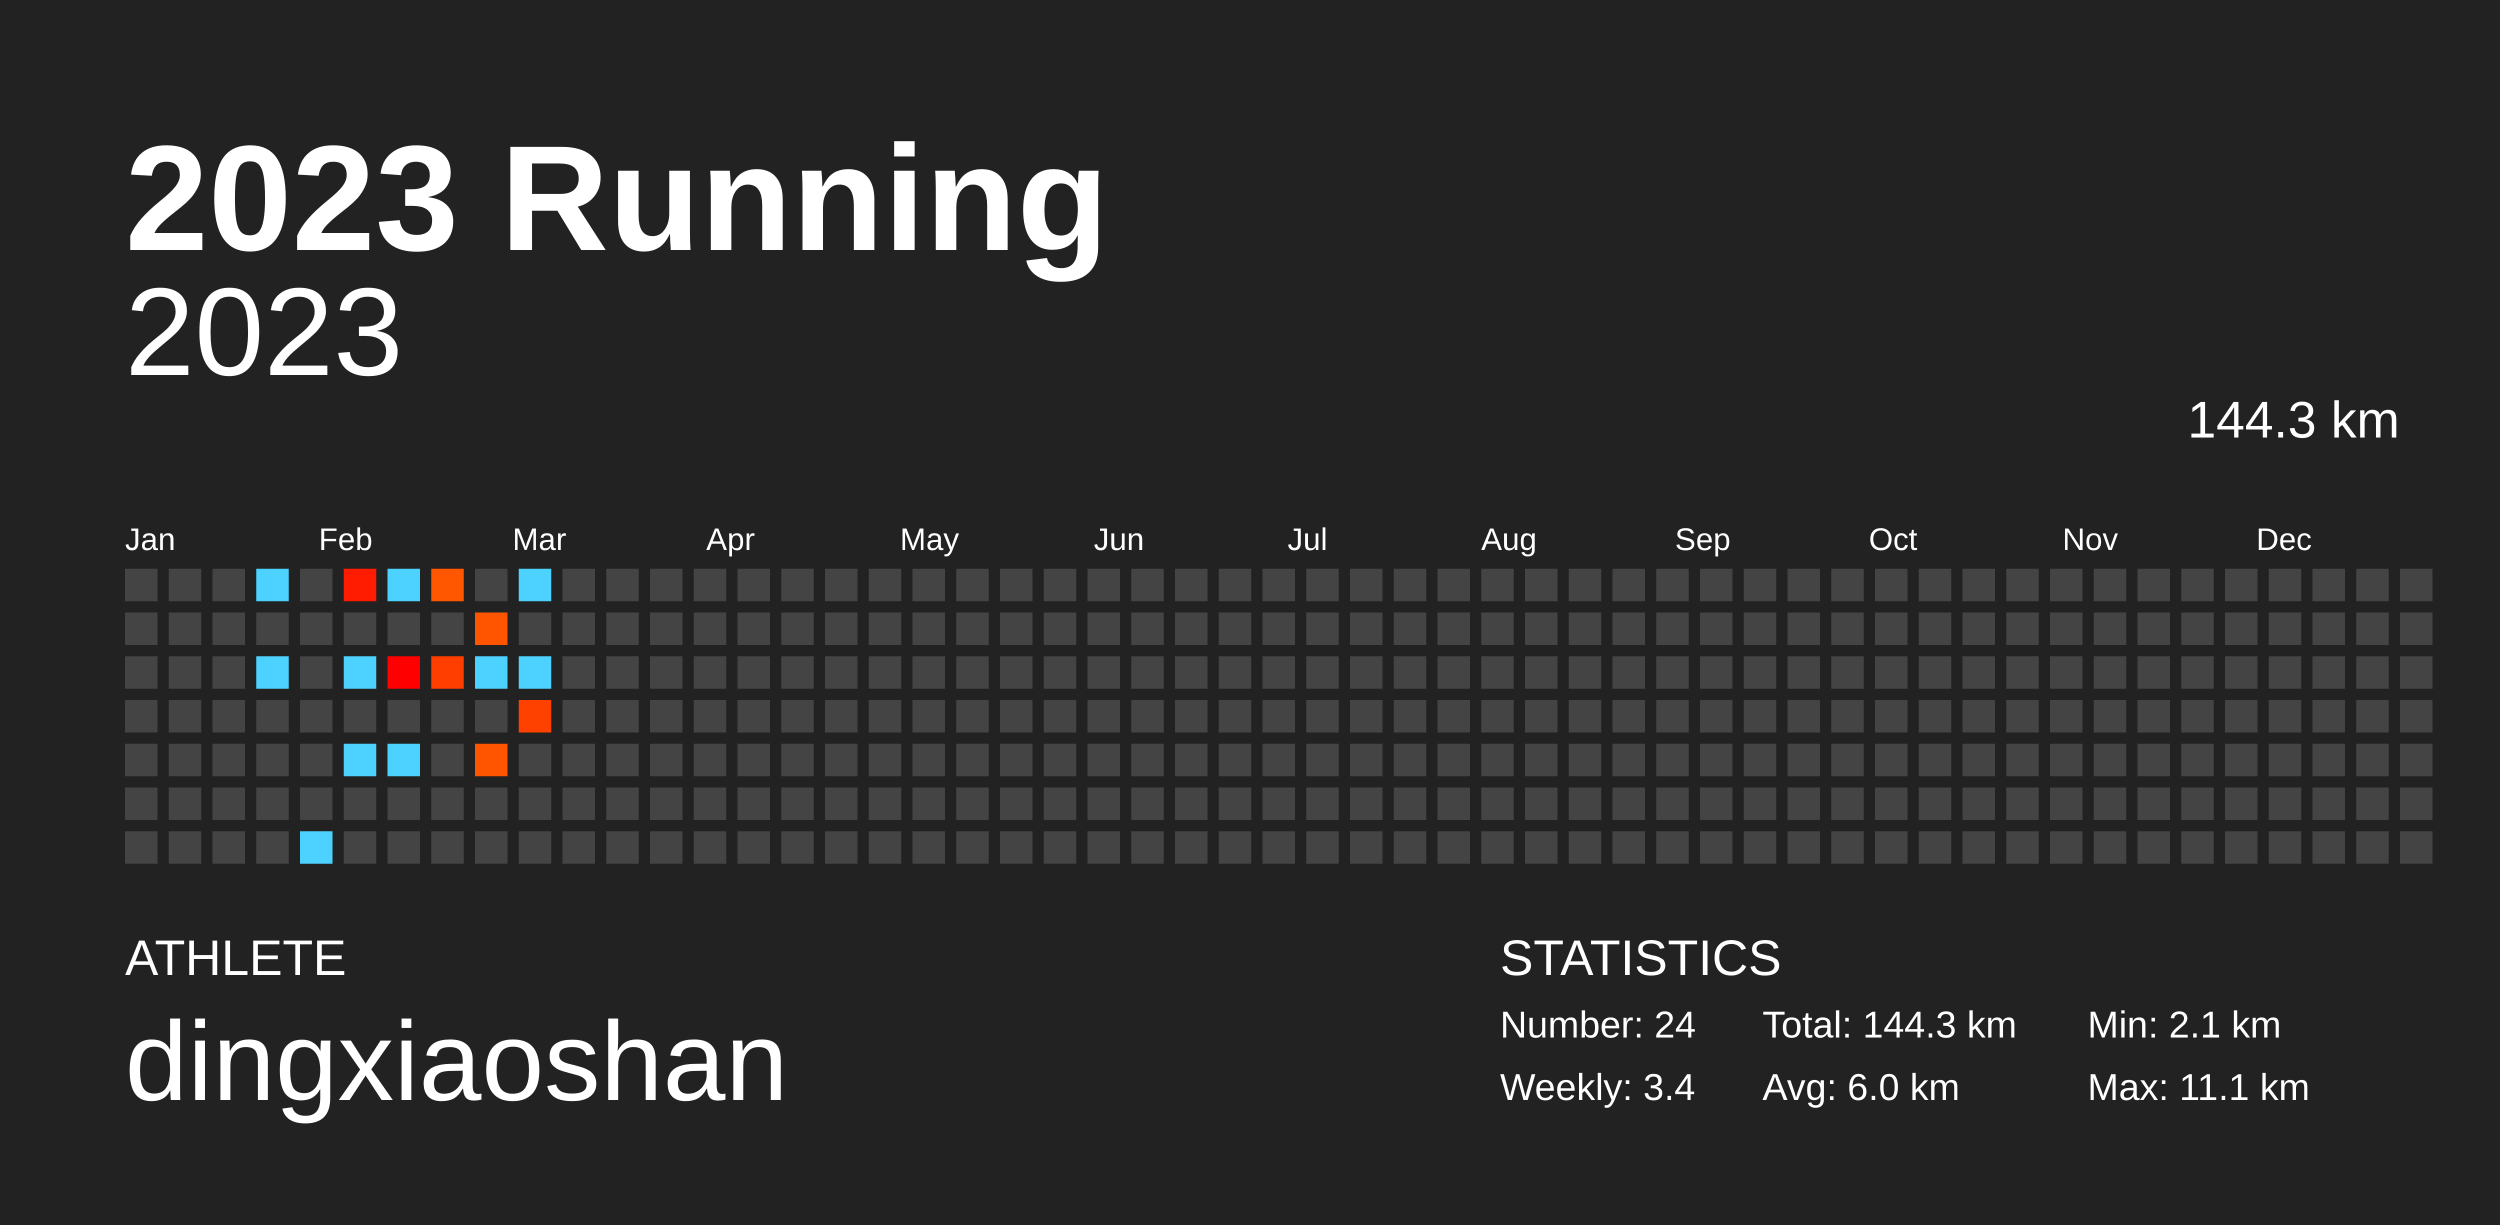
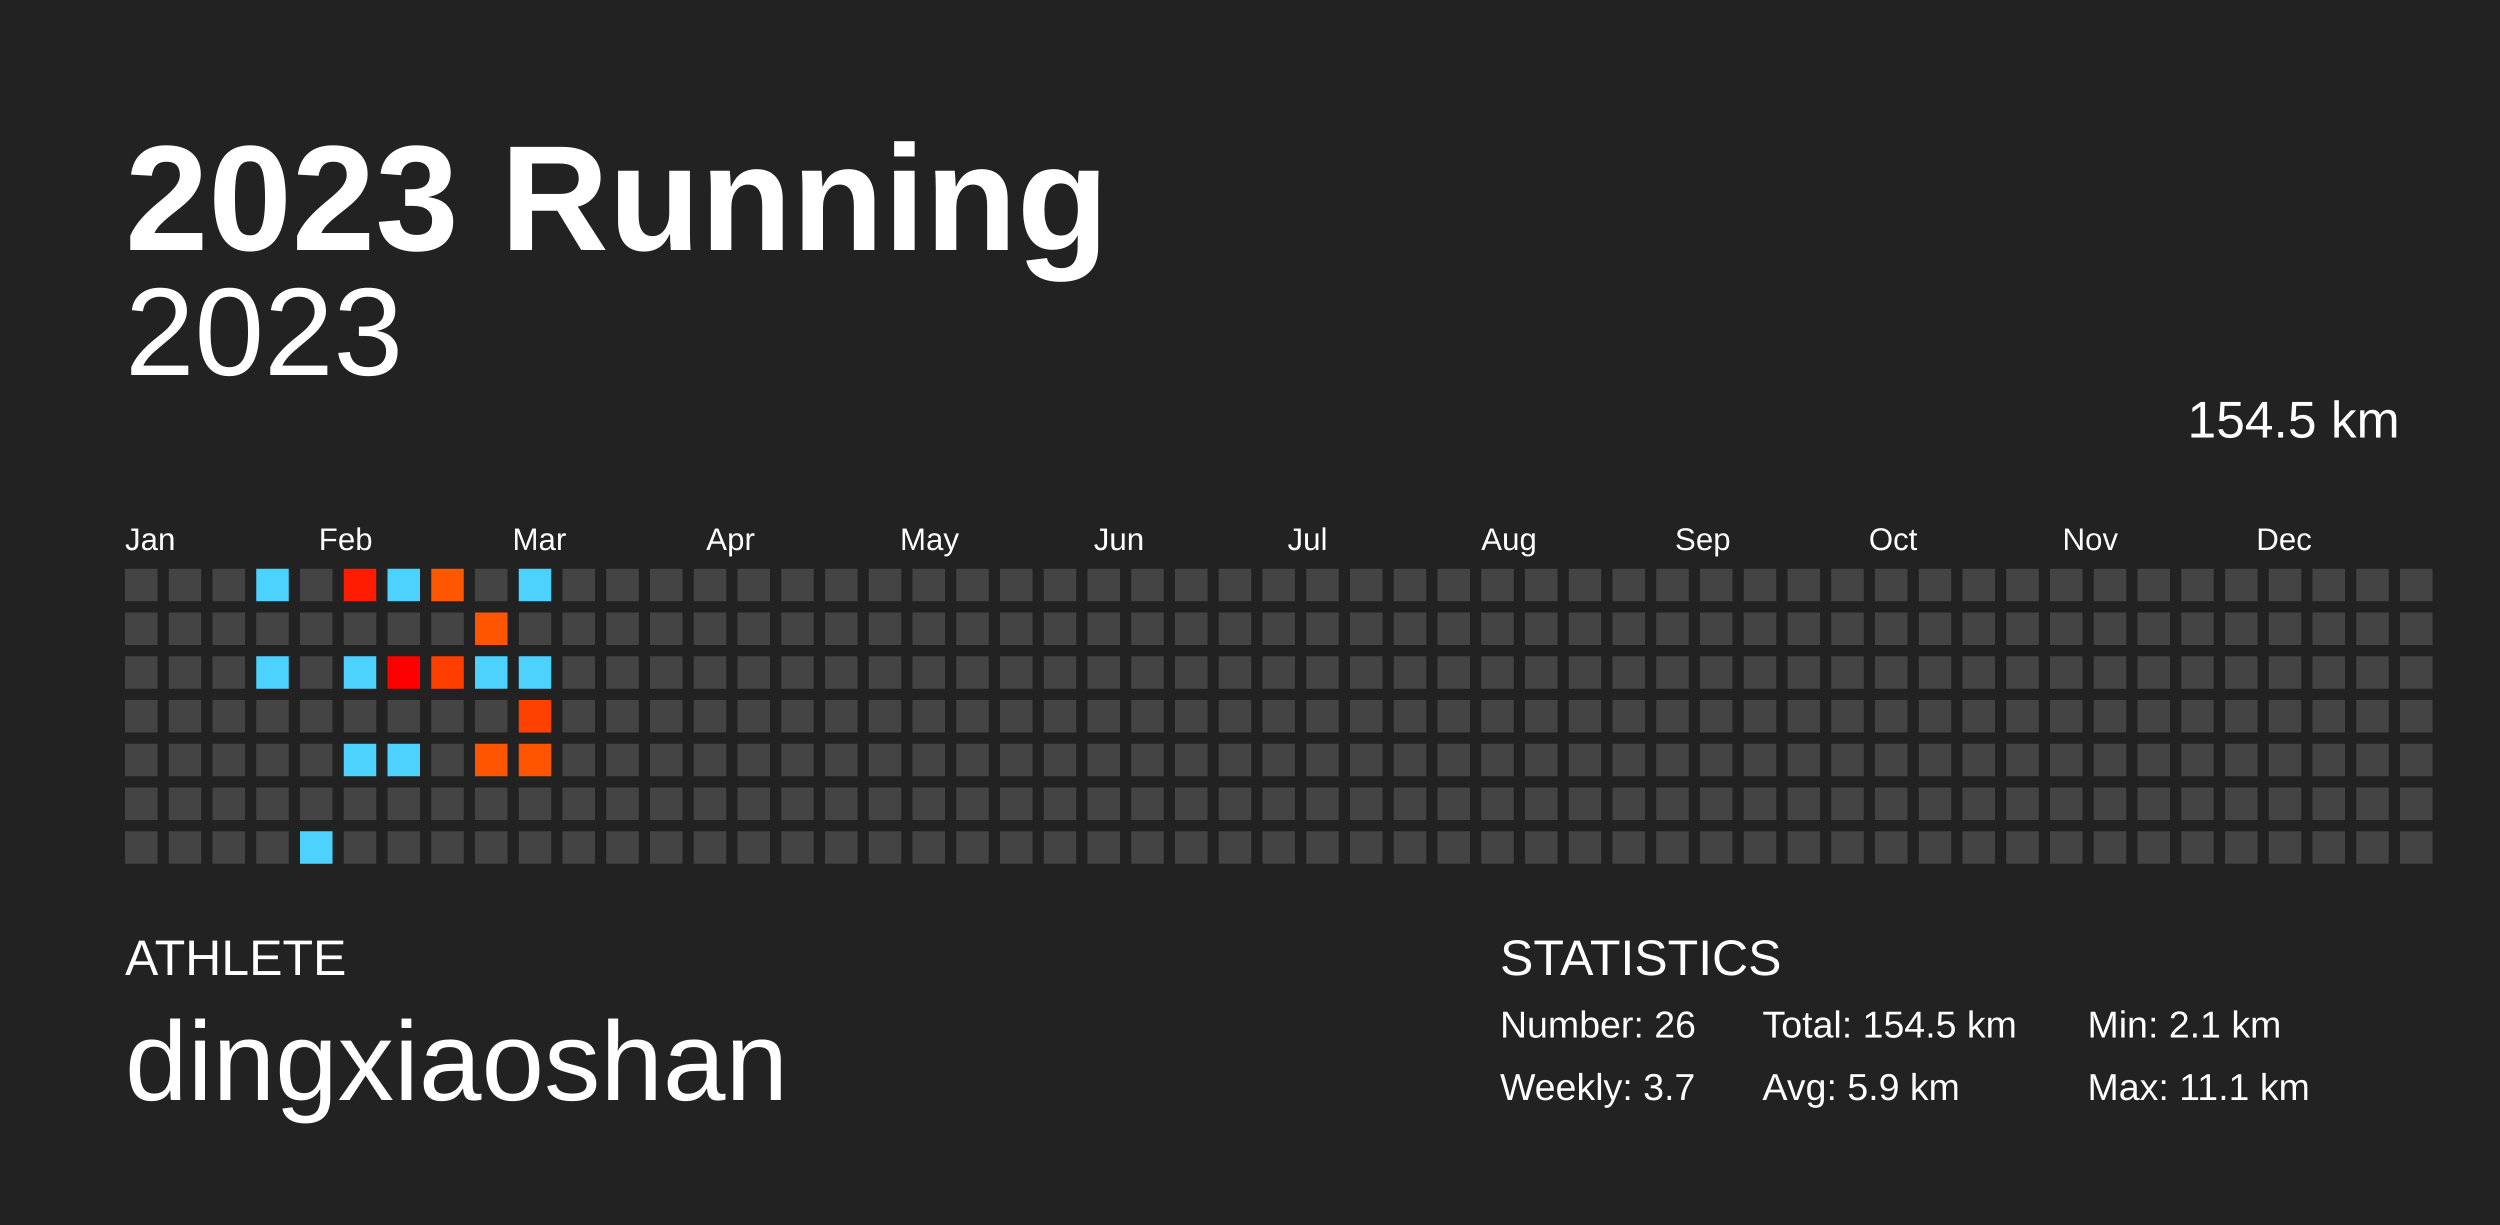
<svg xmlns="http://www.w3.org/2000/svg" baseProfile="full" height="98mm" version="1.1" viewBox="0,0,200,98" width="200mm">
  <defs />
  <rect fill="#222222" height="98" width="200" x="0" y="0" />
  <text fill="#FFFFFF" style="font-size:12px; font-family:Arial; font-weight:bold;" x="10" y="20">2023 Running</text>
  <text fill="#FFFFFF" style="font-size:4px; font-family:Arial" x="10" y="78">ATHLETE</text>
  <text fill="#FFFFFF" style="font-size:9px; font-family:Arial" x="10" y="88">dingxiaoshan</text>
  <text fill="#FFFFFF" style="font-size:4px; font-family:Arial" x="120" y="78">STATISTICS</text>
-   <text fill="#FFFFFF" style="font-size:3px; font-family:Arial" x="120" y="83">Number: 24</text>
-   <text fill="#FFFFFF" style="font-size:3px; font-family:Arial" x="120" y="88">Weekly: 3.4</text>
-   <text fill="#FFFFFF" style="font-size:3px; font-family:Arial" x="141" y="83">Total: 144.3 km</text>
-   <text fill="#FFFFFF" style="font-size:3px; font-family:Arial" x="141" y="88">Avg: 6.0 km</text>
+   <text fill="#FFFFFF" style="font-size:3px; font-family:Arial" x="120" y="83">Number: 26</text>
+   <text fill="#FFFFFF" style="font-size:3px; font-family:Arial" x="120" y="88">Weekly: 3.7</text>
+   <text fill="#FFFFFF" style="font-size:3px; font-family:Arial" x="141" y="83">Total: 154.5 km</text>
+   <text fill="#FFFFFF" style="font-size:3px; font-family:Arial" x="141" y="88">Avg: 5.9 km</text>
  <text fill="#FFFFFF" style="font-size:3px; font-family:Arial" x="167" y="83">Min: 2.1 km</text>
  <text fill="#FFFFFF" style="font-size:3px; font-family:Arial" x="167" y="88">Max: 11.1 km</text>
  <text alignment-baseline="hanging" fill="#FFFFFF" style="font-size:10.0px; font-family:Arial;" x="10" y="30">2023</text>
-   <text alignment-baseline="hanging" fill="#FFFFFF" style="font-size:4.125px; font-family:Arial;" x="175" y="35">144.3 km</text>
+   <text alignment-baseline="hanging" fill="#FFFFFF" style="font-size:4.125px; font-family:Arial;" x="175" y="35">154.5 km</text>
  <text fill="#FFFFFF" style="font-size:2.5px; font-family:Arial" x="10.0" y="44">Jan</text>
  <text fill="#FFFFFF" style="font-size:2.5px; font-family:Arial" x="25.5" y="44">Feb</text>
  <text fill="#FFFFFF" style="font-size:2.5px; font-family:Arial" x="41.0" y="44">Mar</text>
  <text fill="#FFFFFF" style="font-size:2.5px; font-family:Arial" x="56.5" y="44">Apr</text>
  <text fill="#FFFFFF" style="font-size:2.5px; font-family:Arial" x="72.0" y="44">May</text>
  <text fill="#FFFFFF" style="font-size:2.5px; font-family:Arial" x="87.5" y="44">Jun</text>
  <text fill="#FFFFFF" style="font-size:2.5px; font-family:Arial" x="103.0" y="44">Jul</text>
  <text fill="#FFFFFF" style="font-size:2.5px; font-family:Arial" x="118.5" y="44">Aug</text>
  <text fill="#FFFFFF" style="font-size:2.5px; font-family:Arial" x="134.0" y="44">Sep</text>
  <text fill="#FFFFFF" style="font-size:2.5px; font-family:Arial" x="149.5" y="44">Oct</text>
  <text fill="#FFFFFF" style="font-size:2.5px; font-family:Arial" x="165.0" y="44">Nov</text>
  <text fill="#FFFFFF" style="font-size:2.5px; font-family:Arial" x="180.5" y="44">Dec</text>
  <rect fill="#444444" height="2.6" width="2.6" x="10.0" y="45.5" />
  <rect fill="#444444" height="2.6" width="2.6" x="10.0" y="49.0" />
  <rect fill="#444444" height="2.6" width="2.6" x="10.0" y="52.5" />
  <rect fill="#444444" height="2.6" width="2.6" x="10.0" y="56.0" />
  <rect fill="#444444" height="2.6" width="2.6" x="10.0" y="59.5" />
  <rect fill="#444444" height="2.6" width="2.6" x="10.0" y="63.0" />
  <rect fill="#444444" height="2.6" width="2.6" x="10.0" y="66.5" />
  <rect fill="#444444" height="2.6" width="2.6" x="13.5" y="45.5" />
  <rect fill="#444444" height="2.6" width="2.6" x="13.5" y="49.0" />
  <rect fill="#444444" height="2.6" width="2.6" x="13.5" y="52.5" />
  <rect fill="#444444" height="2.6" width="2.6" x="13.5" y="56.0" />
  <rect fill="#444444" height="2.6" width="2.6" x="13.5" y="59.5" />
  <rect fill="#444444" height="2.6" width="2.6" x="13.5" y="63.0" />
  <rect fill="#444444" height="2.6" width="2.6" x="13.5" y="66.5" />
  <rect fill="#444444" height="2.6" width="2.6" x="17.0" y="45.5" />
  <rect fill="#444444" height="2.6" width="2.6" x="17.0" y="49.0" />
  <rect fill="#444444" height="2.6" width="2.6" x="17.0" y="52.5" />
  <rect fill="#444444" height="2.6" width="2.6" x="17.0" y="56.0" />
  <rect fill="#444444" height="2.6" width="2.6" x="17.0" y="59.5" />
  <rect fill="#444444" height="2.6" width="2.6" x="17.0" y="63.0" />
  <rect fill="#444444" height="2.6" width="2.6" x="17.0" y="66.5" />
  <rect fill="#4dd2ff" height="2.6" width="2.6" x="20.5" y="45.5" />
  <rect fill="#444444" height="2.6" width="2.6" x="20.5" y="49.0" />
  <rect fill="#4dd2ff" height="2.6" width="2.6" x="20.5" y="52.5" />
  <rect fill="#444444" height="2.6" width="2.6" x="20.5" y="56.0" />
  <rect fill="#444444" height="2.6" width="2.6" x="20.5" y="59.5" />
  <rect fill="#444444" height="2.6" width="2.6" x="20.5" y="63.0" />
  <rect fill="#444444" height="2.6" width="2.6" x="20.5" y="66.5" />
  <rect fill="#444444" height="2.6" width="2.6" x="24.0" y="45.5" />
  <rect fill="#444444" height="2.6" width="2.6" x="24.0" y="49.0" />
  <rect fill="#444444" height="2.6" width="2.6" x="24.0" y="52.5" />
  <rect fill="#444444" height="2.6" width="2.6" x="24.0" y="56.0" />
  <rect fill="#444444" height="2.6" width="2.6" x="24.0" y="59.5" />
  <rect fill="#444444" height="2.6" width="2.6" x="24.0" y="63.0" />
  <rect fill="#4dd2ff" height="2.6" width="2.6" x="24.0" y="66.5" />
  <rect fill="#ff1c00" height="2.6" width="2.6" x="27.5" y="45.5" />
  <rect fill="#444444" height="2.6" width="2.6" x="27.5" y="49.0" />
  <rect fill="#4dd2ff" height="2.6" width="2.6" x="27.5" y="52.5" />
  <rect fill="#444444" height="2.6" width="2.6" x="27.5" y="56.0" />
  <rect fill="#4dd2ff" height="2.6" width="2.6" x="27.5" y="59.5" />
  <rect fill="#444444" height="2.6" width="2.6" x="27.5" y="63.0" />
  <rect fill="#444444" height="2.6" width="2.6" x="27.5" y="66.5" />
  <rect fill="#4dd2ff" height="2.6" width="2.6" x="31.0" y="45.5" />
  <rect fill="#444444" height="2.6" width="2.6" x="31.0" y="49.0" />
  <rect fill="#ff0000" height="2.6" width="2.6" x="31.0" y="52.5" />
  <rect fill="#444444" height="2.6" width="2.6" x="31.0" y="56.0" />
  <rect fill="#4dd2ff" height="2.6" width="2.6" x="31.0" y="59.5" />
  <rect fill="#444444" height="2.6" width="2.6" x="31.0" y="63.0" />
  <rect fill="#444444" height="2.6" width="2.6" x="31.0" y="66.5" />
  <rect fill="#ff5600" height="2.6" width="2.6" x="34.5" y="45.5" />
  <rect fill="#444444" height="2.6" width="2.6" x="34.5" y="49.0" />
  <rect fill="#ff3e00" height="2.6" width="2.6" x="34.5" y="52.5" />
  <rect fill="#444444" height="2.6" width="2.6" x="34.5" y="56.0" />
  <rect fill="#444444" height="2.6" width="2.6" x="34.5" y="59.5" />
  <rect fill="#444444" height="2.6" width="2.6" x="34.5" y="63.0" />
  <rect fill="#444444" height="2.6" width="2.6" x="34.5" y="66.5" />
  <rect fill="#444444" height="2.6" width="2.6" x="38.0" y="45.5" />
  <rect fill="#ff5500" height="2.6" width="2.6" x="38.0" y="49.0" />
  <rect fill="#4dd2ff" height="2.6" width="2.6" x="38.0" y="52.5" />
  <rect fill="#444444" height="2.6" width="2.6" x="38.0" y="56.0" />
  <rect fill="#ff5400" height="2.6" width="2.6" x="38.0" y="59.5" />
  <rect fill="#444444" height="2.6" width="2.6" x="38.0" y="63.0" />
  <rect fill="#444444" height="2.6" width="2.6" x="38.0" y="66.5" />
  <rect fill="#4dd2ff" height="2.6" width="2.6" x="41.5" y="45.5" />
  <rect fill="#444444" height="2.6" width="2.6" x="41.5" y="49.0" />
  <rect fill="#4dd2ff" height="2.6" width="2.6" x="41.5" y="52.5" />
  <rect fill="#ff4100" height="2.6" width="2.6" x="41.5" y="56.0" />
-   <rect fill="#444444" height="2.6" width="2.6" x="41.5" y="59.5" />
+   <rect fill="#ff5400" height="2.6" width="2.6" x="41.5" y="59.5" />
  <rect fill="#444444" height="2.6" width="2.6" x="41.5" y="63.0" />
  <rect fill="#444444" height="2.6" width="2.6" x="41.5" y="66.5" />
  <rect fill="#444444" height="2.6" width="2.6" x="45.0" y="45.5" />
  <rect fill="#444444" height="2.6" width="2.6" x="45.0" y="49.0" />
  <rect fill="#444444" height="2.6" width="2.6" x="45.0" y="52.5" />
  <rect fill="#444444" height="2.6" width="2.6" x="45.0" y="56.0" />
  <rect fill="#444444" height="2.6" width="2.6" x="45.0" y="59.5" />
  <rect fill="#444444" height="2.6" width="2.6" x="45.0" y="63.0" />
  <rect fill="#444444" height="2.6" width="2.6" x="45.0" y="66.5" />
  <rect fill="#444444" height="2.6" width="2.6" x="48.5" y="45.5" />
  <rect fill="#444444" height="2.6" width="2.6" x="48.5" y="49.0" />
  <rect fill="#444444" height="2.6" width="2.6" x="48.5" y="52.5" />
  <rect fill="#444444" height="2.6" width="2.6" x="48.5" y="56.0" />
  <rect fill="#444444" height="2.6" width="2.6" x="48.5" y="59.5" />
  <rect fill="#444444" height="2.6" width="2.6" x="48.5" y="63.0" />
  <rect fill="#444444" height="2.6" width="2.6" x="48.5" y="66.5" />
  <rect fill="#444444" height="2.6" width="2.6" x="52.0" y="45.5" />
  <rect fill="#444444" height="2.6" width="2.6" x="52.0" y="49.0" />
  <rect fill="#444444" height="2.6" width="2.6" x="52.0" y="52.5" />
  <rect fill="#444444" height="2.6" width="2.6" x="52.0" y="56.0" />
  <rect fill="#444444" height="2.6" width="2.6" x="52.0" y="59.5" />
  <rect fill="#444444" height="2.6" width="2.6" x="52.0" y="63.0" />
  <rect fill="#444444" height="2.6" width="2.6" x="52.0" y="66.5" />
  <rect fill="#444444" height="2.6" width="2.6" x="55.5" y="45.5" />
  <rect fill="#444444" height="2.6" width="2.6" x="55.5" y="49.0" />
  <rect fill="#444444" height="2.6" width="2.6" x="55.5" y="52.5" />
  <rect fill="#444444" height="2.6" width="2.6" x="55.5" y="56.0" />
  <rect fill="#444444" height="2.6" width="2.6" x="55.5" y="59.5" />
  <rect fill="#444444" height="2.6" width="2.6" x="55.5" y="63.0" />
  <rect fill="#444444" height="2.6" width="2.6" x="55.5" y="66.5" />
  <rect fill="#444444" height="2.6" width="2.6" x="59.0" y="45.5" />
  <rect fill="#444444" height="2.6" width="2.6" x="59.0" y="49.0" />
  <rect fill="#444444" height="2.6" width="2.6" x="59.0" y="52.5" />
  <rect fill="#444444" height="2.6" width="2.6" x="59.0" y="56.0" />
  <rect fill="#444444" height="2.6" width="2.6" x="59.0" y="59.5" />
  <rect fill="#444444" height="2.6" width="2.6" x="59.0" y="63.0" />
  <rect fill="#444444" height="2.6" width="2.6" x="59.0" y="66.5" />
  <rect fill="#444444" height="2.6" width="2.6" x="62.5" y="45.5" />
  <rect fill="#444444" height="2.6" width="2.6" x="62.5" y="49.0" />
  <rect fill="#444444" height="2.6" width="2.6" x="62.5" y="52.5" />
  <rect fill="#444444" height="2.6" width="2.6" x="62.5" y="56.0" />
  <rect fill="#444444" height="2.6" width="2.6" x="62.5" y="59.5" />
  <rect fill="#444444" height="2.6" width="2.6" x="62.5" y="63.0" />
  <rect fill="#444444" height="2.6" width="2.6" x="62.5" y="66.5" />
  <rect fill="#444444" height="2.6" width="2.6" x="66.0" y="45.5" />
  <rect fill="#444444" height="2.6" width="2.6" x="66.0" y="49.0" />
  <rect fill="#444444" height="2.6" width="2.6" x="66.0" y="52.5" />
  <rect fill="#444444" height="2.6" width="2.6" x="66.0" y="56.0" />
  <rect fill="#444444" height="2.6" width="2.6" x="66.0" y="59.5" />
  <rect fill="#444444" height="2.6" width="2.6" x="66.0" y="63.0" />
  <rect fill="#444444" height="2.6" width="2.6" x="66.0" y="66.5" />
  <rect fill="#444444" height="2.6" width="2.6" x="69.5" y="45.5" />
  <rect fill="#444444" height="2.6" width="2.6" x="69.5" y="49.0" />
  <rect fill="#444444" height="2.6" width="2.6" x="69.5" y="52.5" />
  <rect fill="#444444" height="2.6" width="2.6" x="69.5" y="56.0" />
  <rect fill="#444444" height="2.6" width="2.6" x="69.5" y="59.5" />
  <rect fill="#444444" height="2.6" width="2.6" x="69.5" y="63.0" />
  <rect fill="#444444" height="2.6" width="2.6" x="69.5" y="66.5" />
  <rect fill="#444444" height="2.6" width="2.6" x="73.0" y="45.5" />
  <rect fill="#444444" height="2.6" width="2.6" x="73.0" y="49.0" />
  <rect fill="#444444" height="2.6" width="2.6" x="73.0" y="52.5" />
  <rect fill="#444444" height="2.6" width="2.6" x="73.0" y="56.0" />
  <rect fill="#444444" height="2.6" width="2.6" x="73.0" y="59.5" />
  <rect fill="#444444" height="2.6" width="2.6" x="73.0" y="63.0" />
  <rect fill="#444444" height="2.6" width="2.6" x="73.0" y="66.5" />
  <rect fill="#444444" height="2.6" width="2.6" x="76.5" y="45.5" />
  <rect fill="#444444" height="2.6" width="2.6" x="76.5" y="49.0" />
  <rect fill="#444444" height="2.6" width="2.6" x="76.5" y="52.5" />
  <rect fill="#444444" height="2.6" width="2.6" x="76.5" y="56.0" />
  <rect fill="#444444" height="2.6" width="2.6" x="76.5" y="59.5" />
  <rect fill="#444444" height="2.6" width="2.6" x="76.5" y="63.0" />
  <rect fill="#444444" height="2.6" width="2.6" x="76.5" y="66.5" />
  <rect fill="#444444" height="2.6" width="2.6" x="80.0" y="45.5" />
  <rect fill="#444444" height="2.6" width="2.6" x="80.0" y="49.0" />
  <rect fill="#444444" height="2.6" width="2.6" x="80.0" y="52.5" />
  <rect fill="#444444" height="2.6" width="2.6" x="80.0" y="56.0" />
  <rect fill="#444444" height="2.6" width="2.6" x="80.0" y="59.5" />
  <rect fill="#444444" height="2.6" width="2.6" x="80.0" y="63.0" />
  <rect fill="#444444" height="2.6" width="2.6" x="80.0" y="66.5" />
  <rect fill="#444444" height="2.6" width="2.6" x="83.5" y="45.5" />
  <rect fill="#444444" height="2.6" width="2.6" x="83.5" y="49.0" />
  <rect fill="#444444" height="2.6" width="2.6" x="83.5" y="52.5" />
  <rect fill="#444444" height="2.6" width="2.6" x="83.5" y="56.0" />
  <rect fill="#444444" height="2.6" width="2.6" x="83.5" y="59.5" />
  <rect fill="#444444" height="2.6" width="2.6" x="83.5" y="63.0" />
  <rect fill="#444444" height="2.6" width="2.6" x="83.5" y="66.5" />
  <rect fill="#444444" height="2.6" width="2.6" x="87.0" y="45.5" />
  <rect fill="#444444" height="2.6" width="2.6" x="87.0" y="49.0" />
  <rect fill="#444444" height="2.6" width="2.6" x="87.0" y="52.5" />
  <rect fill="#444444" height="2.6" width="2.6" x="87.0" y="56.0" />
  <rect fill="#444444" height="2.6" width="2.6" x="87.0" y="59.5" />
  <rect fill="#444444" height="2.6" width="2.6" x="87.0" y="63.0" />
  <rect fill="#444444" height="2.6" width="2.6" x="87.0" y="66.5" />
  <rect fill="#444444" height="2.6" width="2.6" x="90.5" y="45.5" />
  <rect fill="#444444" height="2.6" width="2.6" x="90.5" y="49.0" />
  <rect fill="#444444" height="2.6" width="2.6" x="90.5" y="52.5" />
  <rect fill="#444444" height="2.6" width="2.6" x="90.5" y="56.0" />
  <rect fill="#444444" height="2.6" width="2.6" x="90.5" y="59.5" />
  <rect fill="#444444" height="2.6" width="2.6" x="90.5" y="63.0" />
  <rect fill="#444444" height="2.6" width="2.6" x="90.5" y="66.5" />
  <rect fill="#444444" height="2.6" width="2.6" x="94.0" y="45.5" />
  <rect fill="#444444" height="2.6" width="2.6" x="94.0" y="49.0" />
  <rect fill="#444444" height="2.6" width="2.6" x="94.0" y="52.5" />
  <rect fill="#444444" height="2.6" width="2.6" x="94.0" y="56.0" />
  <rect fill="#444444" height="2.6" width="2.6" x="94.0" y="59.5" />
  <rect fill="#444444" height="2.6" width="2.6" x="94.0" y="63.0" />
  <rect fill="#444444" height="2.6" width="2.6" x="94.0" y="66.5" />
  <rect fill="#444444" height="2.6" width="2.6" x="97.5" y="45.5" />
  <rect fill="#444444" height="2.6" width="2.6" x="97.5" y="49.0" />
  <rect fill="#444444" height="2.6" width="2.6" x="97.5" y="52.5" />
  <rect fill="#444444" height="2.6" width="2.6" x="97.5" y="56.0" />
  <rect fill="#444444" height="2.6" width="2.6" x="97.5" y="59.5" />
  <rect fill="#444444" height="2.6" width="2.6" x="97.5" y="63.0" />
  <rect fill="#444444" height="2.6" width="2.6" x="97.5" y="66.5" />
  <rect fill="#444444" height="2.6" width="2.6" x="101.0" y="45.5" />
  <rect fill="#444444" height="2.6" width="2.6" x="101.0" y="49.0" />
  <rect fill="#444444" height="2.6" width="2.6" x="101.0" y="52.5" />
  <rect fill="#444444" height="2.6" width="2.6" x="101.0" y="56.0" />
  <rect fill="#444444" height="2.6" width="2.6" x="101.0" y="59.5" />
  <rect fill="#444444" height="2.6" width="2.6" x="101.0" y="63.0" />
  <rect fill="#444444" height="2.6" width="2.6" x="101.0" y="66.5" />
  <rect fill="#444444" height="2.6" width="2.6" x="104.5" y="45.5" />
  <rect fill="#444444" height="2.6" width="2.6" x="104.5" y="49.0" />
  <rect fill="#444444" height="2.6" width="2.6" x="104.5" y="52.5" />
  <rect fill="#444444" height="2.6" width="2.6" x="104.5" y="56.0" />
  <rect fill="#444444" height="2.6" width="2.6" x="104.5" y="59.5" />
  <rect fill="#444444" height="2.6" width="2.6" x="104.5" y="63.0" />
  <rect fill="#444444" height="2.6" width="2.6" x="104.5" y="66.5" />
  <rect fill="#444444" height="2.6" width="2.6" x="108.0" y="45.5" />
  <rect fill="#444444" height="2.6" width="2.6" x="108.0" y="49.0" />
  <rect fill="#444444" height="2.6" width="2.6" x="108.0" y="52.5" />
  <rect fill="#444444" height="2.6" width="2.6" x="108.0" y="56.0" />
  <rect fill="#444444" height="2.6" width="2.6" x="108.0" y="59.5" />
  <rect fill="#444444" height="2.6" width="2.6" x="108.0" y="63.0" />
  <rect fill="#444444" height="2.6" width="2.6" x="108.0" y="66.5" />
  <rect fill="#444444" height="2.6" width="2.6" x="111.5" y="45.5" />
  <rect fill="#444444" height="2.6" width="2.6" x="111.5" y="49.0" />
  <rect fill="#444444" height="2.6" width="2.6" x="111.5" y="52.5" />
  <rect fill="#444444" height="2.6" width="2.6" x="111.5" y="56.0" />
  <rect fill="#444444" height="2.6" width="2.6" x="111.5" y="59.5" />
  <rect fill="#444444" height="2.6" width="2.6" x="111.5" y="63.0" />
  <rect fill="#444444" height="2.6" width="2.6" x="111.5" y="66.5" />
  <rect fill="#444444" height="2.6" width="2.6" x="115.0" y="45.5" />
  <rect fill="#444444" height="2.6" width="2.6" x="115.0" y="49.0" />
  <rect fill="#444444" height="2.6" width="2.6" x="115.0" y="52.5" />
  <rect fill="#444444" height="2.6" width="2.6" x="115.0" y="56.0" />
  <rect fill="#444444" height="2.6" width="2.6" x="115.0" y="59.5" />
  <rect fill="#444444" height="2.6" width="2.6" x="115.0" y="63.0" />
  <rect fill="#444444" height="2.6" width="2.6" x="115.0" y="66.5" />
  <rect fill="#444444" height="2.6" width="2.6" x="118.5" y="45.5" />
  <rect fill="#444444" height="2.6" width="2.6" x="118.5" y="49.0" />
  <rect fill="#444444" height="2.6" width="2.6" x="118.5" y="52.5" />
  <rect fill="#444444" height="2.6" width="2.6" x="118.5" y="56.0" />
  <rect fill="#444444" height="2.6" width="2.6" x="118.5" y="59.5" />
  <rect fill="#444444" height="2.6" width="2.6" x="118.5" y="63.0" />
  <rect fill="#444444" height="2.6" width="2.6" x="118.5" y="66.5" />
  <rect fill="#444444" height="2.6" width="2.6" x="122.0" y="45.5" />
  <rect fill="#444444" height="2.6" width="2.6" x="122.0" y="49.0" />
  <rect fill="#444444" height="2.6" width="2.6" x="122.0" y="52.5" />
  <rect fill="#444444" height="2.6" width="2.6" x="122.0" y="56.0" />
  <rect fill="#444444" height="2.6" width="2.6" x="122.0" y="59.5" />
  <rect fill="#444444" height="2.6" width="2.6" x="122.0" y="63.0" />
  <rect fill="#444444" height="2.6" width="2.6" x="122.0" y="66.5" />
  <rect fill="#444444" height="2.6" width="2.6" x="125.5" y="45.5" />
  <rect fill="#444444" height="2.6" width="2.6" x="125.5" y="49.0" />
  <rect fill="#444444" height="2.6" width="2.6" x="125.5" y="52.5" />
  <rect fill="#444444" height="2.6" width="2.6" x="125.5" y="56.0" />
  <rect fill="#444444" height="2.6" width="2.6" x="125.5" y="59.5" />
  <rect fill="#444444" height="2.6" width="2.6" x="125.5" y="63.0" />
  <rect fill="#444444" height="2.6" width="2.6" x="125.5" y="66.5" />
  <rect fill="#444444" height="2.6" width="2.6" x="129.0" y="45.5" />
  <rect fill="#444444" height="2.6" width="2.6" x="129.0" y="49.0" />
  <rect fill="#444444" height="2.6" width="2.6" x="129.0" y="52.5" />
  <rect fill="#444444" height="2.6" width="2.6" x="129.0" y="56.0" />
  <rect fill="#444444" height="2.6" width="2.6" x="129.0" y="59.5" />
  <rect fill="#444444" height="2.6" width="2.6" x="129.0" y="63.0" />
  <rect fill="#444444" height="2.6" width="2.6" x="129.0" y="66.5" />
  <rect fill="#444444" height="2.6" width="2.6" x="132.5" y="45.5" />
  <rect fill="#444444" height="2.6" width="2.6" x="132.5" y="49.0" />
  <rect fill="#444444" height="2.6" width="2.6" x="132.5" y="52.5" />
  <rect fill="#444444" height="2.6" width="2.6" x="132.5" y="56.0" />
  <rect fill="#444444" height="2.6" width="2.6" x="132.5" y="59.5" />
  <rect fill="#444444" height="2.6" width="2.6" x="132.5" y="63.0" />
  <rect fill="#444444" height="2.6" width="2.6" x="132.5" y="66.5" />
  <rect fill="#444444" height="2.6" width="2.6" x="136.0" y="45.5" />
  <rect fill="#444444" height="2.6" width="2.6" x="136.0" y="49.0" />
  <rect fill="#444444" height="2.6" width="2.6" x="136.0" y="52.5" />
  <rect fill="#444444" height="2.6" width="2.6" x="136.0" y="56.0" />
  <rect fill="#444444" height="2.6" width="2.6" x="136.0" y="59.5" />
  <rect fill="#444444" height="2.6" width="2.6" x="136.0" y="63.0" />
  <rect fill="#444444" height="2.6" width="2.6" x="136.0" y="66.5" />
  <rect fill="#444444" height="2.6" width="2.6" x="139.5" y="45.5" />
  <rect fill="#444444" height="2.6" width="2.6" x="139.5" y="49.0" />
  <rect fill="#444444" height="2.6" width="2.6" x="139.5" y="52.5" />
  <rect fill="#444444" height="2.6" width="2.6" x="139.5" y="56.0" />
  <rect fill="#444444" height="2.6" width="2.6" x="139.5" y="59.5" />
  <rect fill="#444444" height="2.6" width="2.6" x="139.5" y="63.0" />
  <rect fill="#444444" height="2.6" width="2.6" x="139.5" y="66.5" />
  <rect fill="#444444" height="2.6" width="2.6" x="143.0" y="45.5" />
  <rect fill="#444444" height="2.6" width="2.6" x="143.0" y="49.0" />
  <rect fill="#444444" height="2.6" width="2.6" x="143.0" y="52.5" />
  <rect fill="#444444" height="2.6" width="2.6" x="143.0" y="56.0" />
  <rect fill="#444444" height="2.6" width="2.6" x="143.0" y="59.5" />
  <rect fill="#444444" height="2.6" width="2.6" x="143.0" y="63.0" />
  <rect fill="#444444" height="2.6" width="2.6" x="143.0" y="66.5" />
  <rect fill="#444444" height="2.6" width="2.6" x="146.5" y="45.5" />
  <rect fill="#444444" height="2.6" width="2.6" x="146.5" y="49.0" />
  <rect fill="#444444" height="2.6" width="2.6" x="146.5" y="52.5" />
  <rect fill="#444444" height="2.6" width="2.6" x="146.5" y="56.0" />
  <rect fill="#444444" height="2.6" width="2.6" x="146.5" y="59.5" />
  <rect fill="#444444" height="2.6" width="2.6" x="146.5" y="63.0" />
  <rect fill="#444444" height="2.6" width="2.6" x="146.5" y="66.5" />
  <rect fill="#444444" height="2.6" width="2.6" x="150.0" y="45.5" />
  <rect fill="#444444" height="2.6" width="2.6" x="150.0" y="49.0" />
  <rect fill="#444444" height="2.6" width="2.6" x="150.0" y="52.5" />
  <rect fill="#444444" height="2.6" width="2.6" x="150.0" y="56.0" />
  <rect fill="#444444" height="2.6" width="2.6" x="150.0" y="59.5" />
  <rect fill="#444444" height="2.6" width="2.6" x="150.0" y="63.0" />
  <rect fill="#444444" height="2.6" width="2.6" x="150.0" y="66.5" />
  <rect fill="#444444" height="2.6" width="2.6" x="153.5" y="45.5" />
  <rect fill="#444444" height="2.6" width="2.6" x="153.5" y="49.0" />
  <rect fill="#444444" height="2.6" width="2.6" x="153.5" y="52.5" />
  <rect fill="#444444" height="2.6" width="2.6" x="153.5" y="56.0" />
  <rect fill="#444444" height="2.6" width="2.6" x="153.5" y="59.5" />
  <rect fill="#444444" height="2.6" width="2.6" x="153.5" y="63.0" />
  <rect fill="#444444" height="2.6" width="2.6" x="153.5" y="66.5" />
  <rect fill="#444444" height="2.6" width="2.6" x="157.0" y="45.5" />
  <rect fill="#444444" height="2.6" width="2.6" x="157.0" y="49.0" />
  <rect fill="#444444" height="2.6" width="2.6" x="157.0" y="52.5" />
  <rect fill="#444444" height="2.6" width="2.6" x="157.0" y="56.0" />
  <rect fill="#444444" height="2.6" width="2.6" x="157.0" y="59.5" />
  <rect fill="#444444" height="2.6" width="2.6" x="157.0" y="63.0" />
  <rect fill="#444444" height="2.6" width="2.6" x="157.0" y="66.5" />
  <rect fill="#444444" height="2.6" width="2.6" x="160.5" y="45.5" />
  <rect fill="#444444" height="2.6" width="2.6" x="160.5" y="49.0" />
  <rect fill="#444444" height="2.6" width="2.6" x="160.5" y="52.5" />
  <rect fill="#444444" height="2.6" width="2.6" x="160.5" y="56.0" />
  <rect fill="#444444" height="2.6" width="2.6" x="160.5" y="59.5" />
  <rect fill="#444444" height="2.6" width="2.6" x="160.5" y="63.0" />
  <rect fill="#444444" height="2.6" width="2.6" x="160.5" y="66.5" />
  <rect fill="#444444" height="2.6" width="2.6" x="164.0" y="45.5" />
  <rect fill="#444444" height="2.6" width="2.6" x="164.0" y="49.0" />
  <rect fill="#444444" height="2.6" width="2.6" x="164.0" y="52.5" />
  <rect fill="#444444" height="2.6" width="2.6" x="164.0" y="56.0" />
  <rect fill="#444444" height="2.6" width="2.6" x="164.0" y="59.5" />
  <rect fill="#444444" height="2.6" width="2.6" x="164.0" y="63.0" />
  <rect fill="#444444" height="2.6" width="2.6" x="164.0" y="66.5" />
  <rect fill="#444444" height="2.6" width="2.6" x="167.5" y="45.5" />
  <rect fill="#444444" height="2.6" width="2.6" x="167.5" y="49.0" />
  <rect fill="#444444" height="2.6" width="2.6" x="167.5" y="52.5" />
  <rect fill="#444444" height="2.6" width="2.6" x="167.5" y="56.0" />
  <rect fill="#444444" height="2.6" width="2.6" x="167.5" y="59.5" />
  <rect fill="#444444" height="2.6" width="2.6" x="167.5" y="63.0" />
  <rect fill="#444444" height="2.6" width="2.6" x="167.5" y="66.5" />
  <rect fill="#444444" height="2.6" width="2.6" x="171.0" y="45.5" />
  <rect fill="#444444" height="2.6" width="2.6" x="171.0" y="49.0" />
  <rect fill="#444444" height="2.6" width="2.6" x="171.0" y="52.5" />
  <rect fill="#444444" height="2.6" width="2.6" x="171.0" y="56.0" />
  <rect fill="#444444" height="2.6" width="2.6" x="171.0" y="59.5" />
  <rect fill="#444444" height="2.6" width="2.6" x="171.0" y="63.0" />
  <rect fill="#444444" height="2.6" width="2.6" x="171.0" y="66.5" />
  <rect fill="#444444" height="2.6" width="2.6" x="174.5" y="45.5" />
  <rect fill="#444444" height="2.6" width="2.6" x="174.5" y="49.0" />
  <rect fill="#444444" height="2.6" width="2.6" x="174.5" y="52.5" />
  <rect fill="#444444" height="2.6" width="2.6" x="174.5" y="56.0" />
  <rect fill="#444444" height="2.6" width="2.6" x="174.5" y="59.5" />
  <rect fill="#444444" height="2.6" width="2.6" x="174.5" y="63.0" />
  <rect fill="#444444" height="2.6" width="2.6" x="174.5" y="66.5" />
  <rect fill="#444444" height="2.6" width="2.6" x="178.0" y="45.5" />
  <rect fill="#444444" height="2.6" width="2.6" x="178.0" y="49.0" />
  <rect fill="#444444" height="2.6" width="2.6" x="178.0" y="52.5" />
  <rect fill="#444444" height="2.6" width="2.6" x="178.0" y="56.0" />
  <rect fill="#444444" height="2.6" width="2.6" x="178.0" y="59.5" />
  <rect fill="#444444" height="2.6" width="2.6" x="178.0" y="63.0" />
  <rect fill="#444444" height="2.6" width="2.6" x="178.0" y="66.5" />
  <rect fill="#444444" height="2.6" width="2.6" x="181.5" y="45.5" />
  <rect fill="#444444" height="2.6" width="2.6" x="181.5" y="49.0" />
  <rect fill="#444444" height="2.6" width="2.6" x="181.5" y="52.5" />
  <rect fill="#444444" height="2.6" width="2.6" x="181.5" y="56.0" />
  <rect fill="#444444" height="2.6" width="2.6" x="181.5" y="59.5" />
  <rect fill="#444444" height="2.6" width="2.6" x="181.5" y="63.0" />
  <rect fill="#444444" height="2.6" width="2.6" x="181.5" y="66.5" />
  <rect fill="#444444" height="2.6" width="2.6" x="185.0" y="45.5" />
  <rect fill="#444444" height="2.6" width="2.6" x="185.0" y="49.0" />
  <rect fill="#444444" height="2.6" width="2.6" x="185.0" y="52.5" />
  <rect fill="#444444" height="2.6" width="2.6" x="185.0" y="56.0" />
  <rect fill="#444444" height="2.6" width="2.6" x="185.0" y="59.5" />
  <rect fill="#444444" height="2.6" width="2.6" x="185.0" y="63.0" />
  <rect fill="#444444" height="2.6" width="2.6" x="185.0" y="66.5" />
  <rect fill="#444444" height="2.6" width="2.6" x="188.5" y="45.5" />
  <rect fill="#444444" height="2.6" width="2.6" x="188.5" y="49.0" />
  <rect fill="#444444" height="2.6" width="2.6" x="188.5" y="52.5" />
  <rect fill="#444444" height="2.6" width="2.6" x="188.5" y="56.0" />
  <rect fill="#444444" height="2.6" width="2.6" x="188.5" y="59.5" />
  <rect fill="#444444" height="2.6" width="2.6" x="188.5" y="63.0" />
  <rect fill="#444444" height="2.6" width="2.6" x="188.5" y="66.5" />
  <rect fill="#444444" height="2.6" width="2.6" x="192.0" y="45.5" />
  <rect fill="#444444" height="2.6" width="2.6" x="192.0" y="49.0" />
  <rect fill="#444444" height="2.6" width="2.6" x="192.0" y="52.5" />
  <rect fill="#444444" height="2.6" width="2.6" x="192.0" y="56.0" />
  <rect fill="#444444" height="2.6" width="2.6" x="192.0" y="59.5" />
  <rect fill="#444444" height="2.6" width="2.6" x="192.0" y="63.0" />
  <rect fill="#444444" height="2.6" width="2.6" x="192.0" y="66.5" />
</svg>
